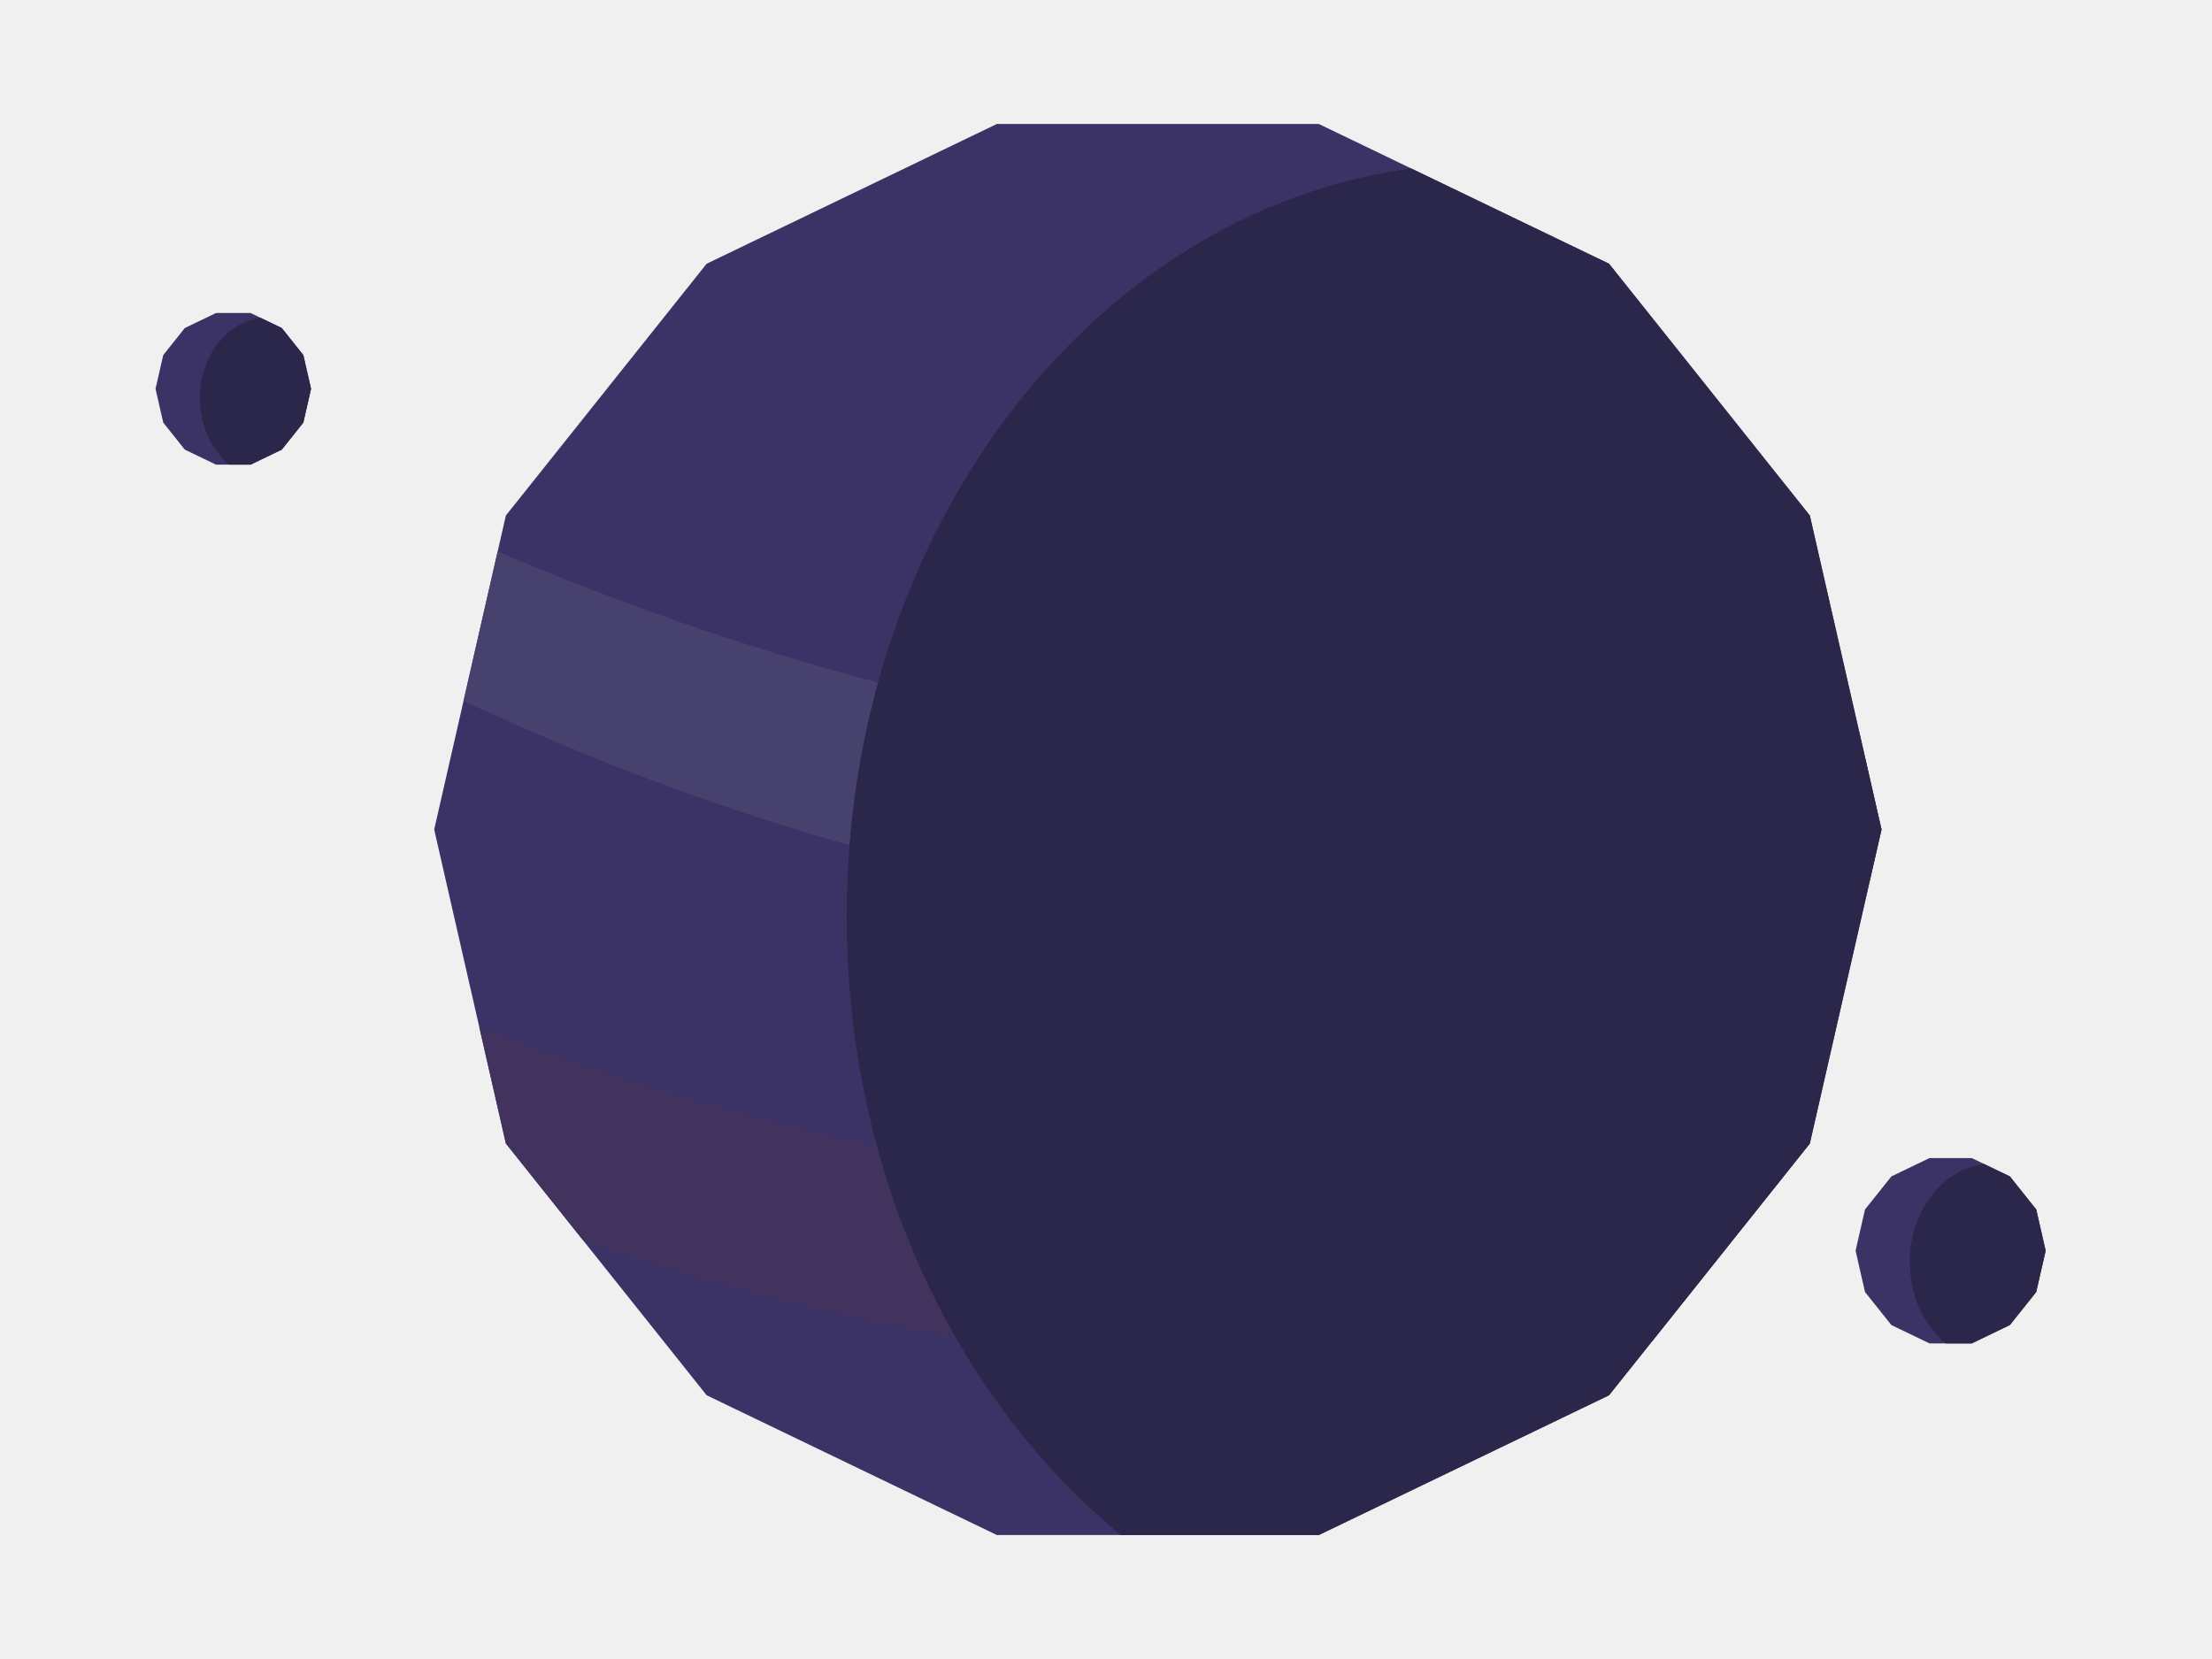
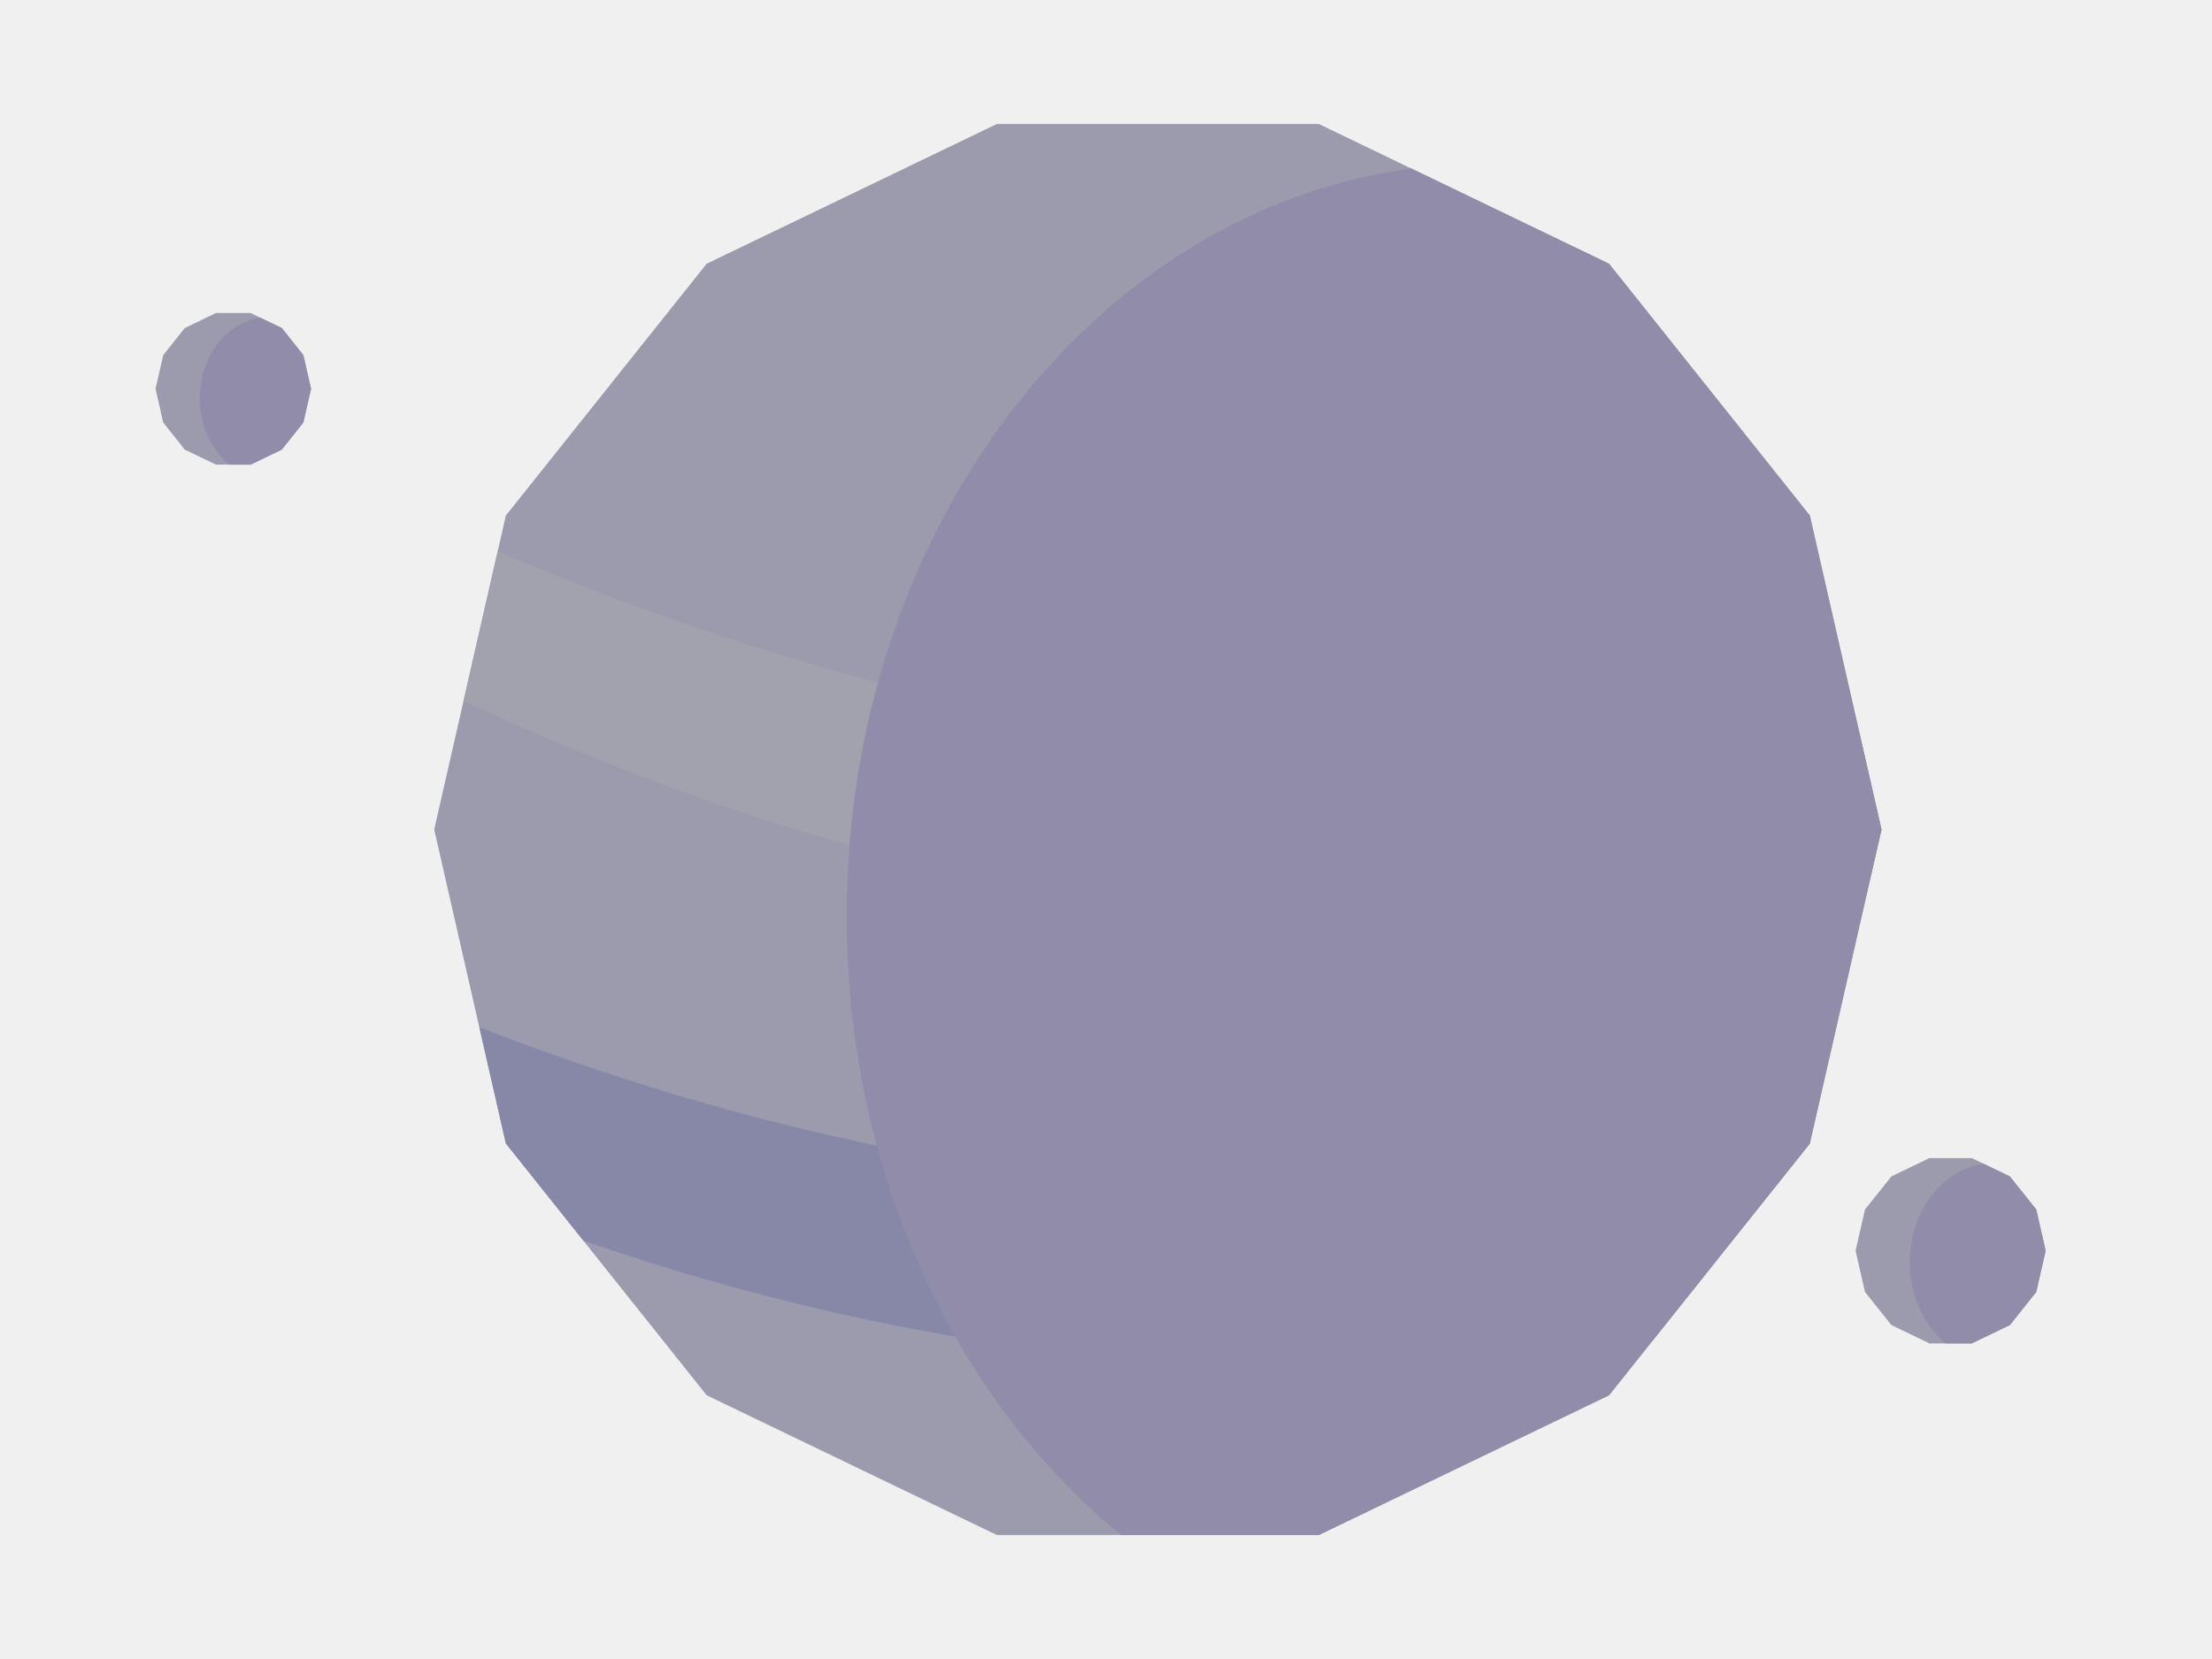
<svg xmlns="http://www.w3.org/2000/svg" width="1024" height="768" viewBox="0 0 1024 768">
  <defs>
    <clipPath id="giant">
      <polygon fill="white" points="871,384 837.82,529.35 744.87,645.91 610.54,710.6 461.46,710.6 327.13,645.91 234.18,529.35 201,384 234.18,238.65 327.13,122.09 461.46,57.4 610.54,57.4 744.87,122.09 837.82,238.65" />
    </clipPath>
  </defs>
  <g clip-path="url(#giant)">
-     <polygon fill="#3B3366" points="871,384 837.82,529.35 744.87,645.91 610.54,710.6 461.46,710.6 327.13,645.91 234.18,529.35 201,384 234.18,238.65 327.13,122.09 461.46,57.4 610.54,57.4 744.87,122.09 837.82,238.65" />
-     <path fill="#47416E" d="M134 209.8 Q536 417.5 938 323.7 L938 390.7 Q536 504.6 134 283.5 Z" />
-     <path fill="#41325E" d="M134 437.6 Q536 628.55 938 501.25 L938 578.3 Q536 712.3 134 518 Z" />
-     <ellipse cx="686.75" cy="424.2" rx="294.8" ry="348.4" fill="#2B274B" />
+     <polygon fill="#9C9BAD" points="871,384 837.82,529.35 744.87,645.91 610.54,710.6 461.46,710.6 327.13,645.91 234.18,529.35 201,384 234.18,238.65 327.13,122.09 461.46,57.4 610.54,57.4 744.87,122.09 837.82,238.65" />
+     <path fill="#A2A1AE" d="M134 209.8 Q536 417.5 938 323.7 L938 390.7 Q536 504.6 134 283.5 Z" />
+     <path fill="#8787A7" d="M134 437.6 Q536 628.55 938 501.25 L938 578.3 Q536 712.3 134 518 Z" />
+     <ellipse cx="686.75" cy="424.2" rx="294.8" ry="348.4" fill="#908CAA" />
  </g>
  <defs>
    <clipPath id="moon1">
      <polygon fill="white" points="144,180 140.43,195.62 130.45,208.15 116.01,215.1 99.99,215.1 85.55,208.15 75.57,195.62 72,180 75.57,164.38 85.55,151.85 99.99,144.9 116.01,144.9 130.45,151.85 140.43,164.38" />
    </clipPath>
  </defs>
  <g clip-path="url(#moon1)">
-     <polygon fill="#3B3366" points="144,180 140.43,195.62 130.45,208.15 116.01,215.1 99.99,215.1 85.55,208.15 75.57,195.62 72,180 75.57,164.38 85.55,151.85 99.99,144.9 116.01,144.9 130.45,151.85 140.43,164.38" />
-     <ellipse cx="124.2" cy="184.32" rx="31.68" ry="37.44" fill="#2B274B" />
+     <polygon fill="#9C9BAD" points="144,180 140.43,195.62 130.45,208.15 116.01,215.1 99.99,215.1 85.55,208.15 75.57,195.62 72,180 75.57,164.38 85.55,151.85 99.99,144.9 116.01,144.9 130.45,151.85 140.43,164.38" />
+     <ellipse cx="124.2" cy="184.32" rx="31.68" ry="37.44" fill="#908CAA" />
  </g>
  <defs>
    <clipPath id="moon2">
      <polygon fill="white" points="947,579 942.64,598.09 930.43,613.4 912.79,621.9 893.21,621.9 875.57,613.4 863.36,598.09 859,579 863.36,559.91 875.57,544.6 893.21,536.1 912.79,536.1 930.43,544.6 942.64,559.91" />
    </clipPath>
  </defs>
  <g clip-path="url(#moon2)">
-     <polygon fill="#3B3366" points="947,579 942.64,598.09 930.43,613.4 912.79,621.9 893.21,621.9 875.57,613.4 863.36,598.09 859,579 863.36,559.91 875.57,544.6 893.21,536.1 912.79,536.1 930.43,544.6 942.64,559.91" />
-     <ellipse cx="922.8" cy="584.28" rx="38.72" ry="45.76" fill="#2B274B" />
+     <polygon fill="#9C9BAD" points="947,579 942.64,598.09 930.43,613.4 912.79,621.9 893.21,621.9 875.57,613.4 863.36,598.09 859,579 863.36,559.91 875.57,544.6 893.21,536.1 912.79,536.1 930.43,544.6 942.64,559.91" />
+     <ellipse cx="922.8" cy="584.28" rx="38.72" ry="45.76" fill="#908CAA" />
  </g>
</svg>
